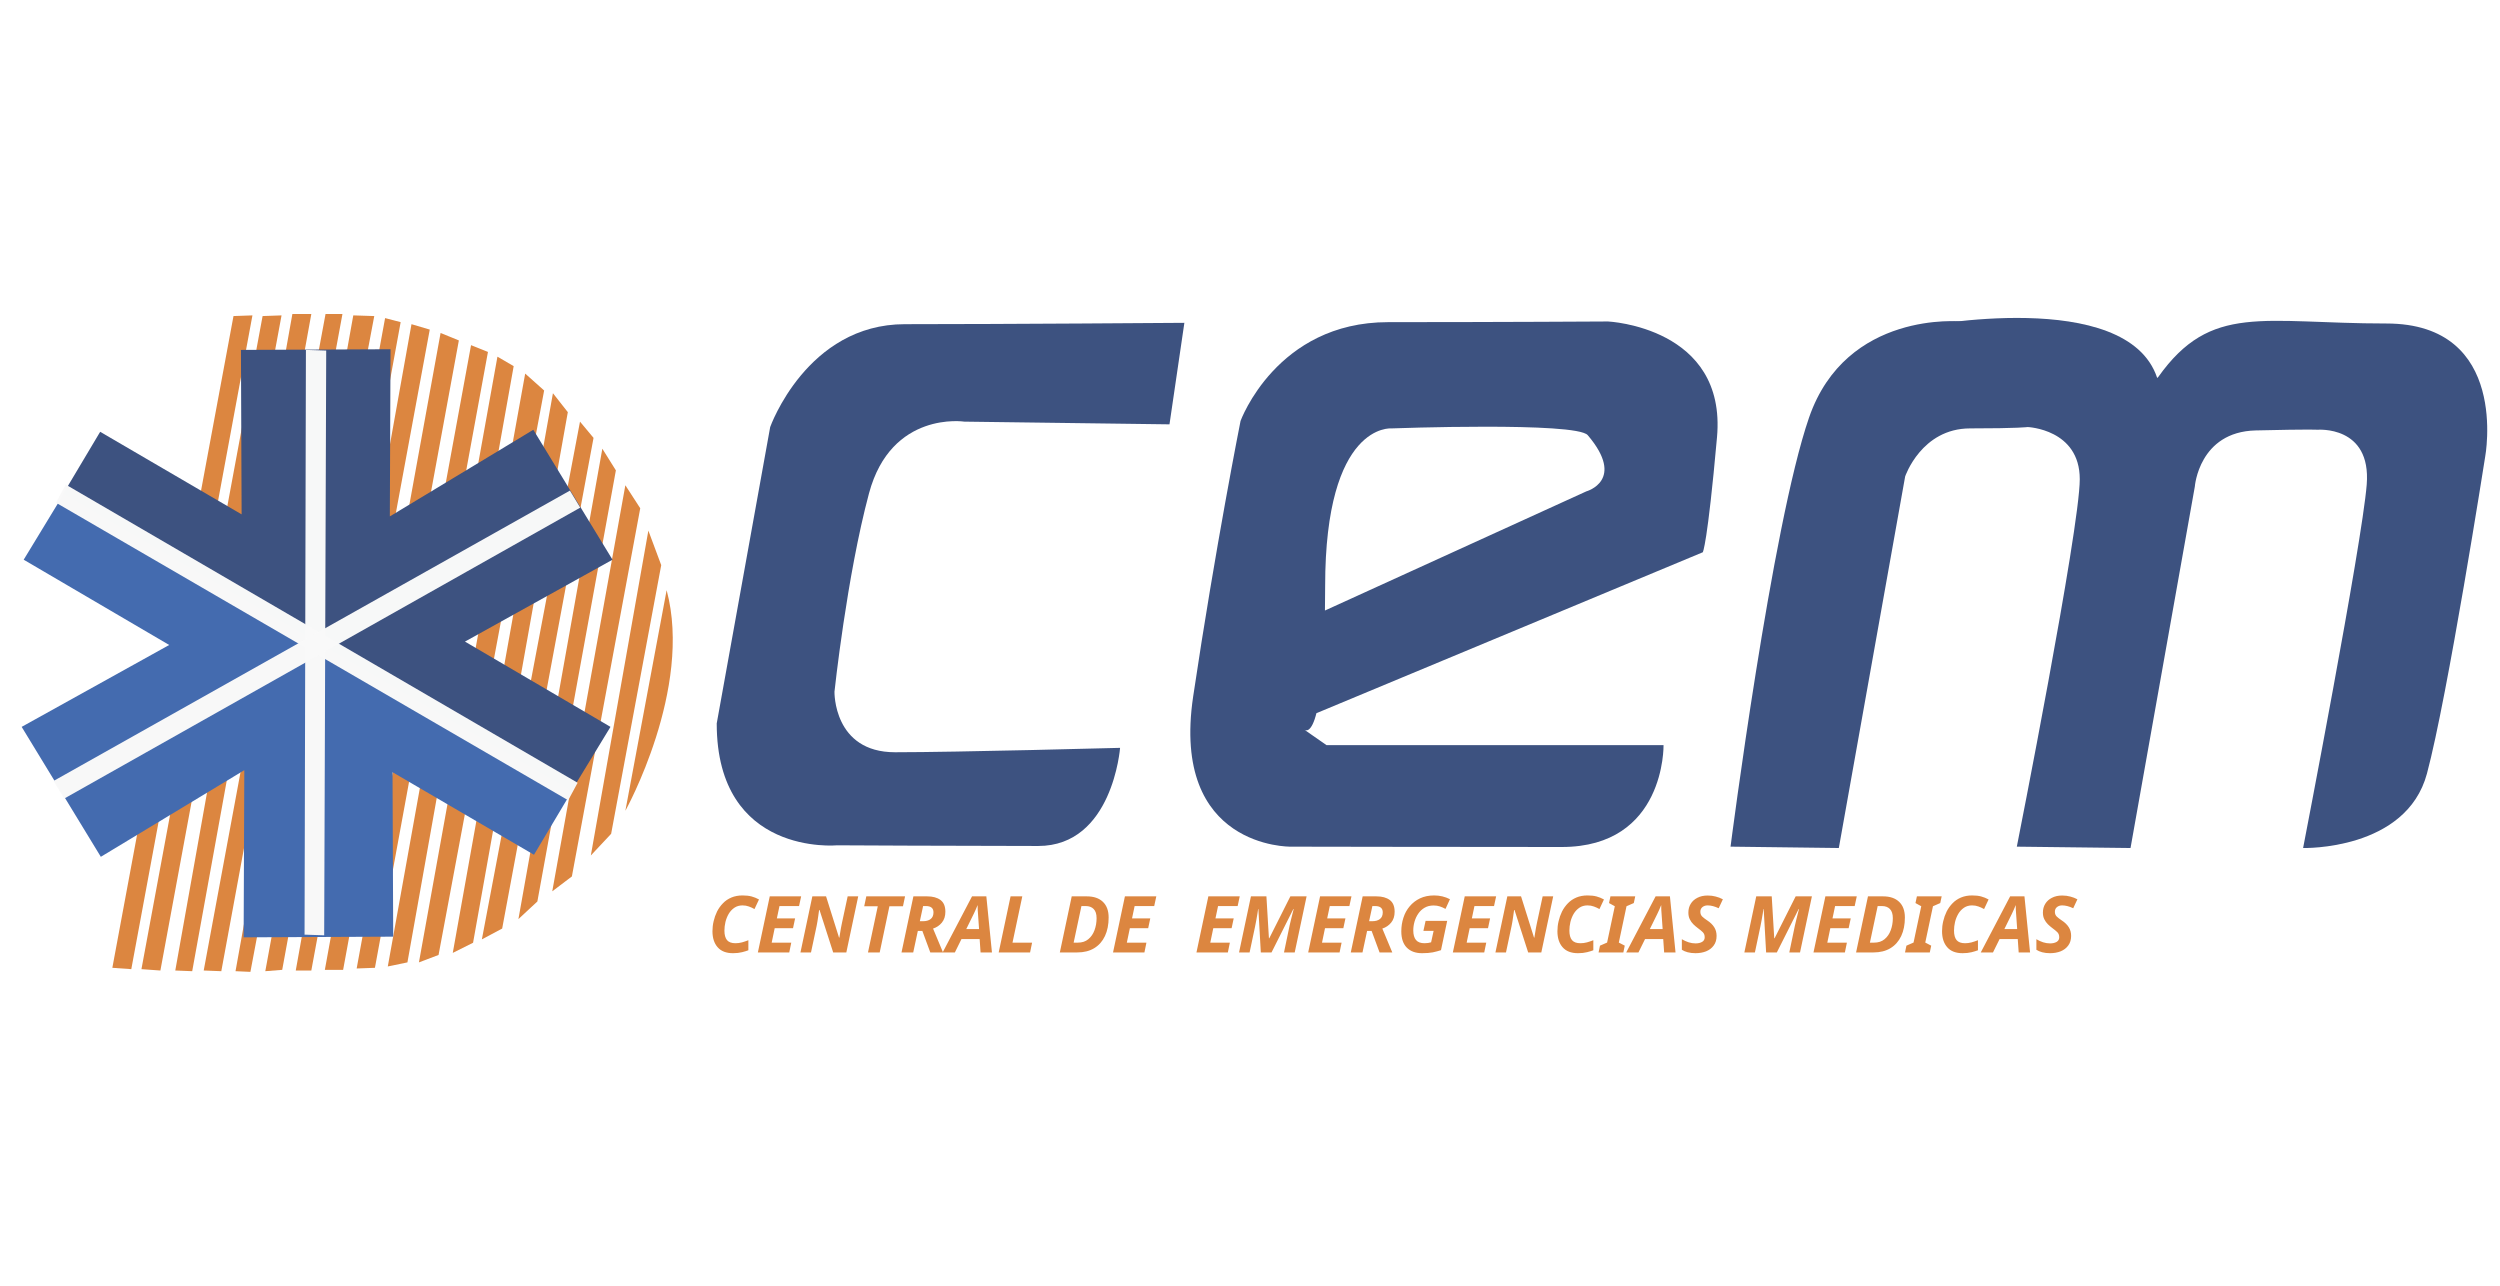
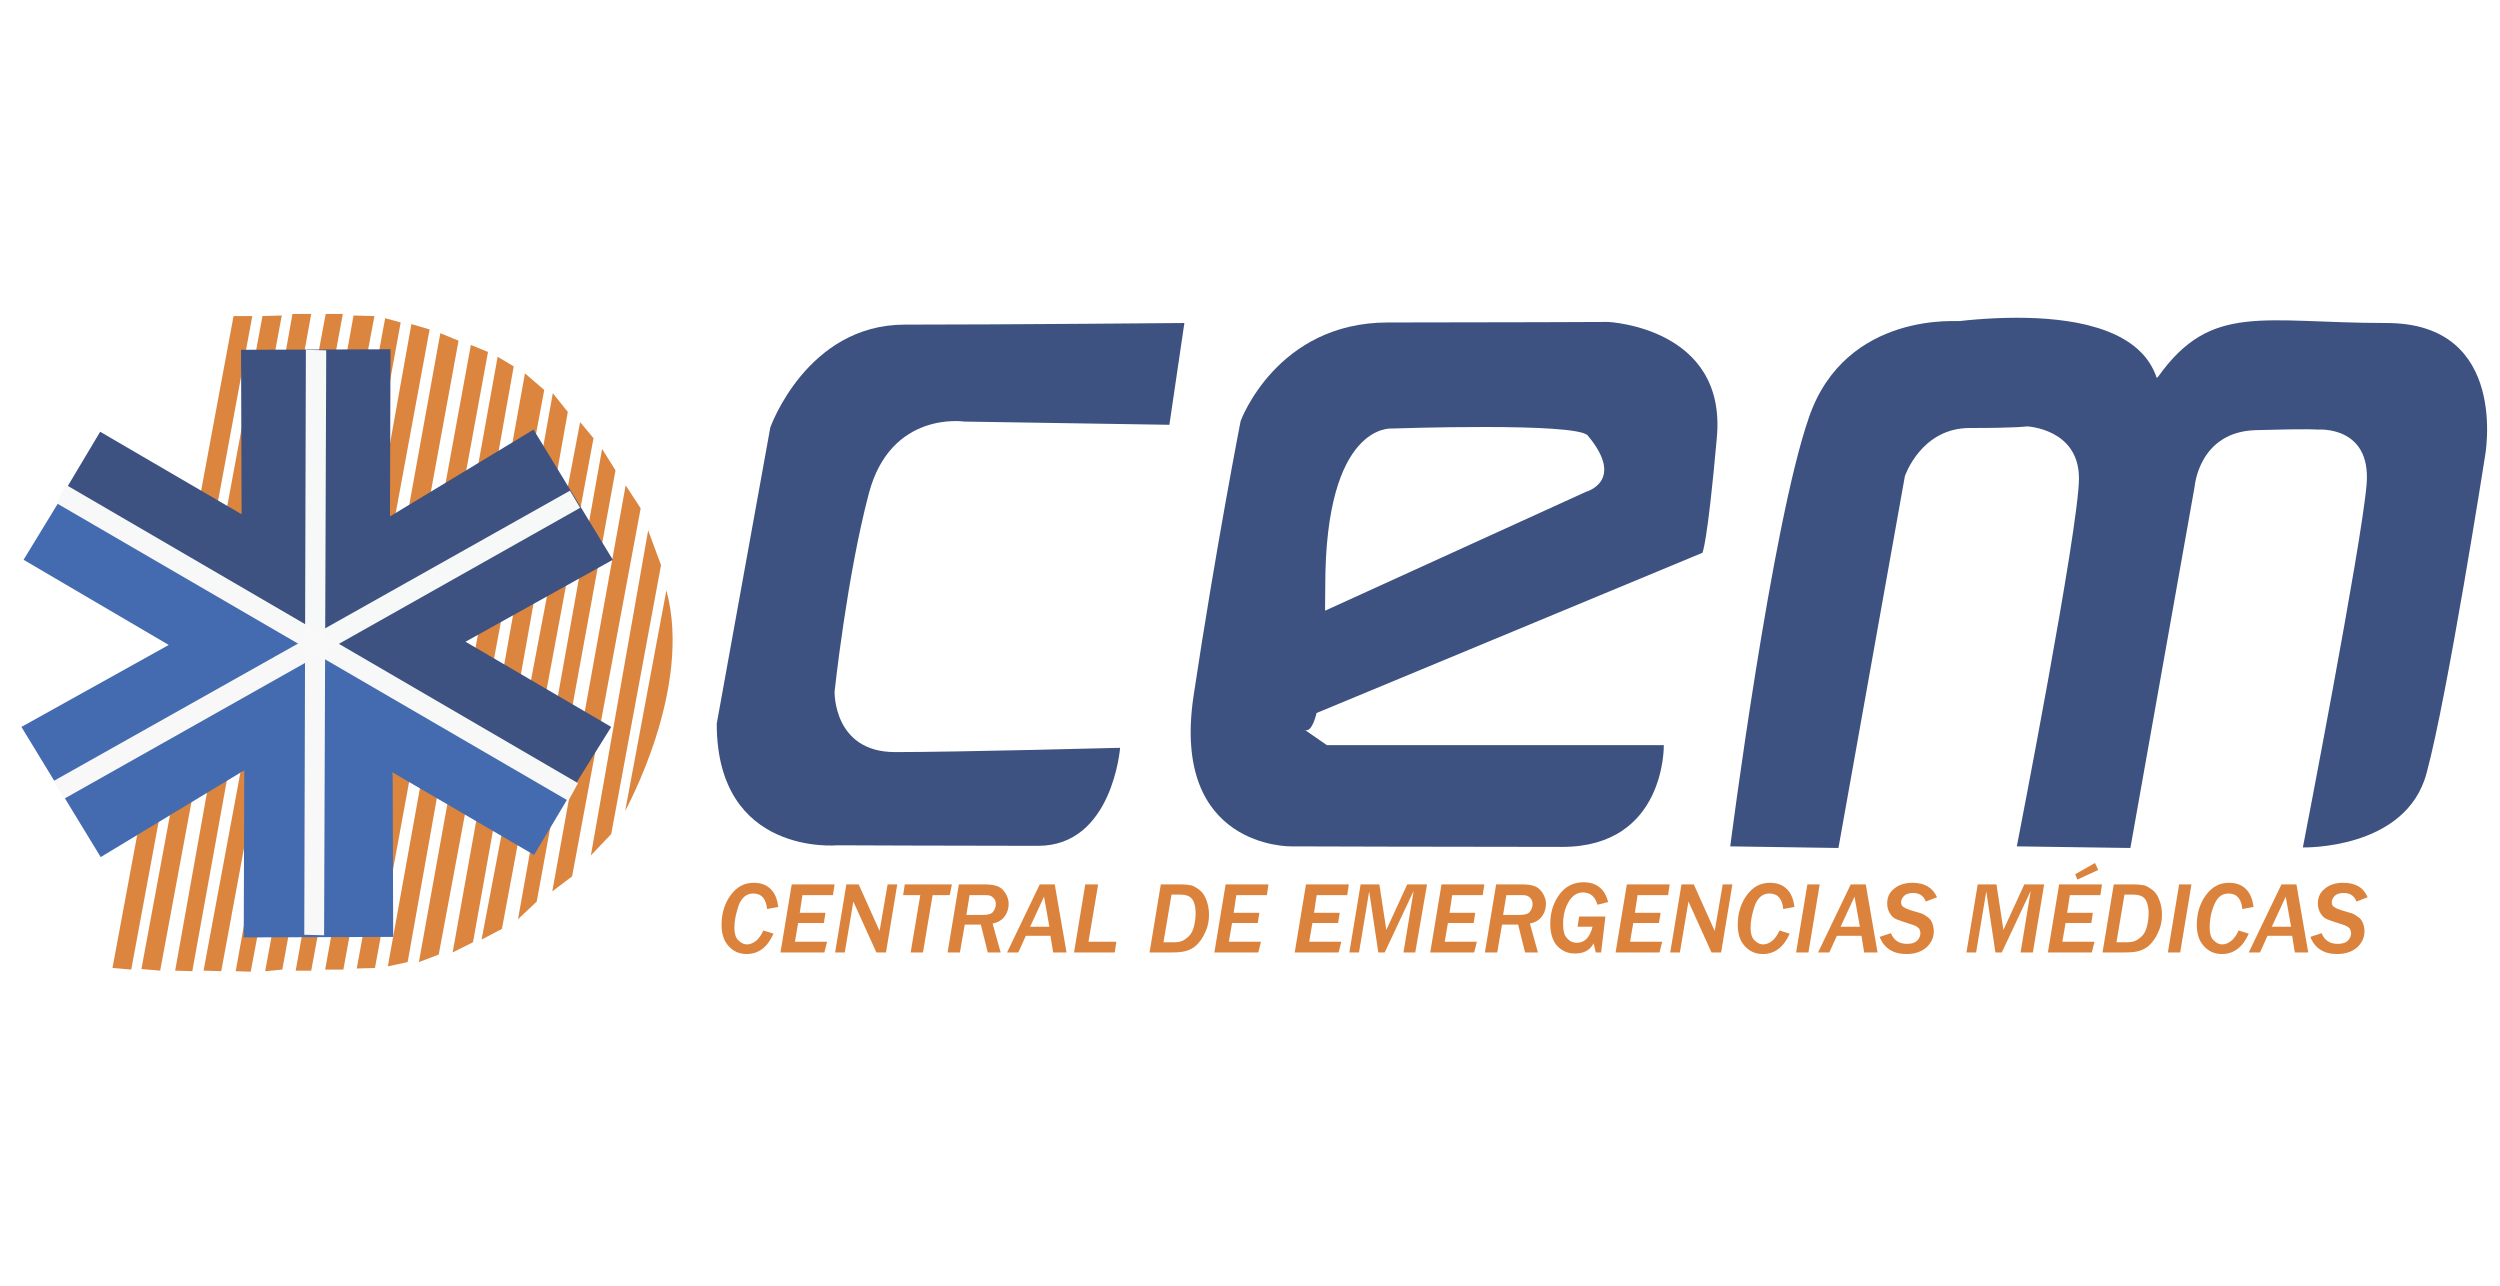
- <svg xmlns="http://www.w3.org/2000/svg" version="1.1" id="svg1" width="466.667" height="240" viewBox="0 0 466.667 240">
-   <defs id="defs1" />
-   <g id="layer1">
-     <path style="display:inline;fill:#3d5280;fill-opacity:1" d="m 133.787,135.051 9.98,-55.334 c 0,0 6.822,-19.203 25.14,-19.203 18.318,0 52.176,-0.253 52.176,-0.253 l -2.779,18.95 -38.279,-0.505 c 0,0 -13.664,-2.092 -17.813,13.391 -4.149,15.483 -6.443,37.016 -6.443,37.016 0,0 -0.253,11.307 11.307,11.307 11.56,0 42.006,-0.821 42.006,-0.821 0,0 -1.39,18.318 -15.286,18.318 -13.897,0 -37.521,-0.126 -37.521,-0.126 0,0 -22.487,2.148 -22.487,-22.74 z" id="path1" />
-     <path style="display:inline;opacity:1;fill:#3d5280;fill-opacity:1" d="m 242.939,134.293 0.253,-18.445 52.934,-24.13 c 0,0 7.427,-2.046 0.253,-10.486 -2.148,-2.527 -36.637,-1.263 -36.637,-1.263 0,0 -12.381,-1.137 -12.381,29.436 0,30.573 -3.916,26.783 -3.916,26.783 l 4.169,2.906 h 62.914 c 0,0 0.379,19.013 -19.013,19.013 -19.392,0 -50.597,-0.063 -50.597,-0.063 0,0 -22.423,0.368 -18.192,-28.046 4.151,-27.875 8.843,-51.418 8.843,-51.418 0,0 6.696,-18.445 27.541,-18.445 20.845,0 41.058,-0.126 41.058,-0.126 0,0 22.18,1.034 20.34,21.603 -1.808,20.2 -2.653,21.477 -2.653,21.477 z" id="path6" />
-     <path style="opacity:1;fill:#3d5280;fill-opacity:1" d="m 376.474,158.043 21.224,0.253 12.002,-67.462 c 0,0 0.758,-10.233 11.37,-10.486 10.612,-0.253 11.496,-0.126 11.496,-0.126 0,0 10.107,-0.884 9.222,10.233 -0.884,11.117 -11.875,67.841 -11.875,67.841 0,0 19.258,0.511 23.119,-13.897 3.861,-14.408 10.865,-59.124 10.865,-59.124 0,0 4.674,-24.888 -18.445,-24.888 -23.119,0 -32.725,-3.876 -42.574,9.98 -1.36,1.913 -12.817,-5.067 -12.817,-5.067 l -23.946,-5.292 c 0,0 -21.477,-2.148 -28.425,17.939 -6.948,20.087 -14.655,80.095 -14.655,80.095 l 20.213,0.253 12.381,-69.357 c 0,0 3.032,-8.97 12.128,-8.97 9.096,0 10.738,-0.253 10.738,-0.253 0,0 9.728,0.379 9.728,9.728 0,9.349 -11.749,68.599 -11.749,68.599 z" id="path7" />
-     <path style="opacity:1;fill:#3d5280;fill-opacity:1;stroke-width:1.117" d="m 358.975,64.944 c -0.223,-2.055 -0.557,-3.931 -0.557,-3.931 0,0 38.549,-7.555 44.249,9.511 5.7,17.066 -43.692,-5.581 -43.692,-5.581 z" id="path8" />
-     <text xml:space="preserve" style="opacity:1;fill:#db833c;fill-opacity:0.976" x="132.118" y="177.789" id="text8">
-       <tspan id="tspan8" x="132.118" y="177.789" style="font-style:italic;font-variant:normal;font-weight:bold;font-stretch:condensed;font-size:14.667px;font-family:Sans;-inkscape-font-specification:'Sans, Bold Italic Condensed';font-variant-ligatures:normal;font-variant-caps:normal;font-variant-numeric:normal;font-variant-east-asian:normal">CENTRAL DE  EMERGENCIAS MEDICAS</tspan>
-     </text>
+ <svg xmlns="http://www.w3.org/2000/svg" version="1.1" x="0px" y="0px" viewBox="0 0 466.7 240" style="enable-background:new 0 0 466.7 240;" xml:space="preserve">
+   <style type="text/css">
+ 	.st0{fill:#3D5280;}
+ 	.st1{fill:#DB833C;fill-opacity:0.977;}
+ 	.st2{fill:#446BAF;}
+ 	.st3{fill:#F9F9F9;fill-opacity:0.992;}
+ 	.st4{enable-background:new    ;}
+ 	.st5{fill:#DB833C;}
+ </style>
+   <g id="svg1">
+     <g id="layer1">
+       <path id="path1" class="st0" d="M133.8,135.1l10-55.3c0,0,6.8-19.2,25.1-19.2s52.2-0.3,52.2-0.3l-2.8,19L180,78.7    c0,0-13.7-2.1-17.8,13.4s-6.4,37-6.4,37s-0.3,11.3,11.3,11.3s42-0.8,42-0.8s-1.4,18.3-15.3,18.3c-13.9,0-37.5-0.1-37.5-0.1    S133.8,159.9,133.8,135.1z" />
+       <path id="path6" class="st0" d="M242.9,134.3l0.3-18.4l52.9-24.1c0,0,7.4-2,0.3-10.5    c-2.1-2.5-36.6-1.3-36.6-1.3s-12.4-1.1-12.4,29.4s-3.9,26.8-3.9,26.8l4.2,2.9h62.9c0,0,0.4,19-19,19S241,158,241,158    s-22.4,0.4-18.2-28c4.2-27.9,8.8-51.4,8.8-51.4s6.7-18.4,27.5-18.4s41.1-0.1,41.1-0.1s22.2,1,20.3,21.6    c-1.8,20.2-2.7,21.5-2.7,21.5L242.9,134.3z" />
+       <path id="path7" class="st0" d="M376.5,158l21.2,0.3l12-67.5c0,0,0.8-10.2,11.4-10.5    s11.5-0.1,11.5-0.1s10.1-0.9,9.2,10.2s-11.9,67.8-11.9,67.8s19.3,0.5,23.1-13.9c3.9-14.4,10.9-59.1,10.9-59.1s4.7-24.9-18.4-24.9    s-32.7-3.9-42.6,10c-1.4,1.9-12.8-5.1-12.8-5.1l-24-5.2c0,0-21.5-2.1-28.4,17.9C330.7,98,323,158,323,158l20.2,0.3l12.4-69.4    c0,0,3-9,12.1-9s10.7-0.3,10.7-0.3s9.7,0.4,9.7,9.7S376.5,158,376.5,158z" />
+       <path id="path8" class="st0" d="M359,64.9c-0.2-2.1-0.6-3.9-0.6-3.9s38.5-7.6,44.2,9.5C408.4,87.6,359,64.9,359,64.9L359,64.9z" />
+     </g>
+     <g id="layer2">
+       <g id="g25">
+         <path id="path9" class="st1" d="M21,180.7l3.5,0.3L47.1,59h-3.5L21,180.7z" />
+         <path id="path10" class="st1" d="M26.4,180.9l3.5,0.3L52.6,58.9L49,59L26.4,180.9z" />
+         <path id="path11" class="st1" d="M54.6,58.6h3.5L35.9,181.3l-3.2-0.1L54.6,58.6z" />
+         <path id="path12" class="st1" d="M103.1,166.4l3.7-2.8l12.8-68.7l-2.8-4.3L103.1,166.4z" />
+         <path id="path13" class="st1" d="M60.8,58.6H64L41.3,181.3l-3.3-0.1L60.8,58.6z" />
+         <path id="path14" class="st1" d="M112.4,83.8l2.5,4l-14.7,80.5l-3.5,3.3L112.4,83.8z" />
+         <path id="path15" class="st1" d="M44,181.3l2.8,0.1L69.9,59L66,58.9L44,181.3z" />
+         <path id="path16" class="st1" d="M71.9,59.4l2.9,0.8L52.7,181l-3.2,0.3L71.9,59.4z" />
+         <path id="path17" class="st1" d="M89.9,175.4l3.8-2l17.1-91.6l-2.5-3L89.9,175.4z" />
+         <path id="path18" class="st1" d="M55.2,181.2h2.9L80.2,61.5l-3.4-1L55.2,181.2z" />
+         <path id="path19" class="st1" d="M110.3,159.7l3.8-4l9.3-50.2L121,99L110.3,159.7z" />
+         <path id="path20" class="st1" d="M103.2,73.4l2.8,3.5l-17.7,99l-3.8,1.9L103.2,73.4z" />
+         <path id="path21" class="st1" d="M78.2,179.6l3.7-1.4l19.7-105.4L98,69.7L78.2,179.6z" />
+         <path id="path22" class="st1" d="M82.2,62.2l3.4,1.4L64.1,181h-3.4L82.2,62.2z" />
+         <path id="path23" class="st1" d="M87.9,64.4l3.2,1.3L70,180.7l-3.4,0.1L87.9,64.4z" />
+         <path id="path24" class="st1" d="M92.9,66.6l3,1.8L76.1,179.6l-3.7,0.8L92.9,66.6z" />
+         <path id="path25" class="st1" d="M124.4,110.2l-7.7,41.2C116.7,151.3,129.4,128.6,124.4,110.2z" />
+       </g>
+       <g id="g27">
+         <path id="path26" class="st0" d="M106.5,147.9L11.6,92.5l7.1-11.9L45.1,96L45,65.3l27.9-0.1l-0.1,31.2l26.8-16.2l14.8,24.3     l-27.5,15.3l27.2,15.9L106.5,147.9z" />
+         <path id="path27" class="st2" d="M11.9,92.2l94.9,55.5l-7.1,11.9l-26.4-15.4l0.1,30.7L45.5,175l0.1-31.2L18.8,160L4,135.7     l27.5-15.3L4.4,104.5L11.9,92.2z" />
+       </g>
+       <path id="path28" class="st3" d="M57.1,65.3l3.8,0.1l-0.4,109.2l-3.7-0.1L57.1,65.3z" />
+       <path id="path29" class="st3" d="M12.3,90.5l-1.8,3.4l95.6,55.6l1.8-3.3L12.3,90.5z" />
+       <path id="path31" class="st3" d="M10,145.8l2,3.3l96.3-54.3l-1.9-3.2L10,145.8z" />
+     </g>
  </g>
-   <g id="layer2">
-     <g id="g25" style="display:inline">
-       <path style="opacity:1;fill:#db833c;fill-opacity:0.976" d="m 20.971,180.657 3.537,0.253 22.614,-122.038 -3.537,0.126 z" id="path9" />
-       <path style="opacity:1;fill:#db833c;fill-opacity:0.976" d="m 26.404,180.91 3.537,0.253 22.614,-122.291 -3.537,0.126 z" id="path10" />
-       <path style="opacity:1;fill:#db833c;fill-opacity:0.976" d="M 54.576,58.619 H 58.113 L 35.879,181.289 32.72,181.162 Z" id="path11" />
-       <path style="opacity:1;fill:#db833c;fill-opacity:0.976" d="m 103.088,166.381 3.664,-2.779 12.76,-68.725 -2.779,-4.295 z" id="path12" />
-       <path style="opacity:1;fill:#db833c;fill-opacity:0.976" d="m 60.766,58.619 h 3.158 L 41.311,181.289 38.026,181.162 Z" id="path13" />
-       <path style="opacity:1;fill:#db833c;fill-opacity:0.976" d="m 112.437,83.759 2.527,4.043 -14.655,80.474 -3.537,3.285 z" id="path14" />
-       <path style="opacity:1;fill:#db833c;fill-opacity:0.976" d="m 43.964,181.289 2.779,0.126 23.119,-122.417 -3.916,-0.126 z" id="path15" />
-       <path style="opacity:1;fill:#db833c;fill-opacity:0.976" d="M 71.884,59.377 74.789,60.135 52.681,181.036 49.523,181.289 Z" id="path16" />
-       <path style="opacity:1;fill:#db833c;fill-opacity:0.976" d="m 89.949,175.351 3.79,-2.021 17.055,-91.592 -2.527,-3.032 z" id="path17" />
-       <path style="opacity:1;fill:#db833c;fill-opacity:0.976" d="M 55.208,181.162 H 58.113 L 80.222,61.524 76.811,60.514 Z" id="path18" />
-       <path style="opacity:1;fill:#db833c;fill-opacity:0.976" d="m 110.289,159.686 3.79,-4.043 9.349,-50.154 -2.4,-6.443 z" id="path19" />
-       <path style="opacity:1;fill:#db833c;fill-opacity:0.976" d="m 103.214,73.4 2.779,3.537 -17.687,99.045 -3.79,1.895 z" id="path20" />
-       <path style="opacity:1;fill:#db833c;fill-opacity:0.976" d="M 78.2,179.646 81.864,178.257 101.572,72.894 98.035,69.736 Z" id="path21" />
-       <path style="opacity:1;fill:#db833c;fill-opacity:0.976" d="M 82.243,62.156 85.654,63.546 64.051,181.036 H 60.64 Z" id="path22" />
-       <path style="opacity:1;fill:#db833c;fill-opacity:0.976" d="m 87.928,64.43 3.158,1.263 -21.098,114.964 -3.411,0.126 z" id="path23" />
-       <path style="opacity:1;fill:#db833c;fill-opacity:0.976" d="m 92.855,66.578 3.032,1.769 -19.834,111.3 -3.664,0.758 z" id="path24" />
-       <path style="opacity:1;fill:#db833c;fill-opacity:0.976" d="m 124.439,110.163 -7.706,41.185 c 0,0 12.645,-22.755 7.706,-41.185 z" id="path25" />
+   <g id="Layer_2">
+     <g class="st4">
+       <path class="st5" d="M144.4,174.3c-1.1,2.5-2.8,3.8-5,3.8c-1.4,0-2.5-0.5-3.4-1.5c-0.9-1-1.3-2.3-1.3-4c0-2.1,0.6-4,1.7-5.5    c1.1-1.5,2.5-2.3,4.3-2.3c1.4,0,2.4,0.4,3.2,1.2c0.8,0.8,1.2,1.9,1.4,3.3l-2.1,0.4c-0.2-1.9-1-2.9-2.6-2.9c-1.2,0-2.1,0.7-2.7,2.2    c-0.5,1.5-0.8,2.8-0.8,4.2c0,1,0.2,1.8,0.7,2.3c0.5,0.5,1,0.8,1.7,0.8c0.6,0,1.2-0.3,1.8-0.8c0.5-0.5,0.9-1.1,1.2-1.8L144.4,174.3    z" />
+       <path class="st5" d="M153.9,177.8h-8.2l2.1-12.7h8l-0.3,2h-5.7l-0.5,3.3h4.8l-0.3,1.9h-4.8l-0.6,3.5h6L153.9,177.8z" />
+       <path class="st5" d="M165.4,177.8h-1.8l-4.3-9.5l-1.6,9.5h-1.8l2.1-12.7h2.3l3.9,8.7l1.5-8.7h1.8L165.4,177.8z" />
+       <path class="st5" d="M177.3,167.1h-3.2l-1.8,10.7H170l1.8-10.7h-3.2l0.3-2h8.8L177.3,167.1z" />
+       <path class="st5" d="M186.8,177.8h-2.4l-1.3-5.2h-3l-0.9,5.2h-2.3l2.1-12.7h4.8c1,0,1.7,0.1,2.3,0.3c0.6,0.2,1.1,0.6,1.5,1.2    c0.4,0.6,0.7,1.3,0.7,2.1c0,0.8-0.2,1.6-0.7,2.3c-0.5,0.7-1.2,1.2-2.3,1.4L186.8,177.8z M180.4,170.8h3.1c1,0,1.6-0.2,1.9-0.6    c0.3-0.4,0.5-0.9,0.5-1.4c0-0.4-0.1-0.8-0.3-1c-0.2-0.3-0.5-0.5-0.8-0.6c-0.3-0.1-0.7-0.1-1.3-0.1H181L180.4,170.8z" />
+       <path class="st5" d="M199.1,177.8h-2.5l-0.5-3.1h-4.6l-1.4,3.1H188l6.1-12.7h2.8L199.1,177.8z M195.9,173l-1-5.6l-2.6,5.6H195.9z" />
+       <path class="st5" d="M208.1,177.8h-7.6l2.1-12.7h2.4l-1.8,10.7h5.2L208.1,177.8z" />
+       <path class="st5" d="M214.6,177.8l2.1-12.7h3.7c0.9,0,1.6,0.1,2.1,0.2c0.5,0.2,1,0.5,1.5,0.9c0.5,0.4,0.9,1,1.2,1.8    c0.3,0.8,0.5,1.7,0.5,2.7c0,1.2-0.2,2.3-0.7,3.3c-0.4,1-1,1.8-1.6,2.4c-0.6,0.6-1.3,0.9-1.9,1.1c-0.6,0.2-1.5,0.3-2.6,0.3H214.6z     M217.2,175.9h2c0.7,0,1.2-0.1,1.6-0.3c0.4-0.2,0.8-0.5,1.2-0.9c0.4-0.4,0.7-1,0.9-1.8c0.2-0.8,0.3-1.6,0.3-2.5    c0-0.7-0.1-1.3-0.3-1.9c-0.2-0.6-0.6-1-1-1.2c-0.4-0.2-1.1-0.3-1.8-0.3h-1.4L217.2,175.9z" />
+       <path class="st5" d="M234.9,177.8h-8.2l2.1-12.7h8l-0.3,2h-5.7l-0.5,3.3h4.8l-0.3,1.9h-4.8l-0.6,3.5h6L234.9,177.8z" />
+       <path class="st5" d="M249.9,177.8h-8.2l2.1-12.7h8l-0.3,2h-5.7l-0.5,3.3h4.8l-0.3,1.9h-4.8l-0.6,3.5h6L249.9,177.8z" />
+       <path class="st5" d="M264.2,177.8H262l1.9-11.5l-5.4,11.5h-1.2l-1.7-11.4l-1.9,11.4h-1.8l2.1-12.7h3.5l1.3,8.5l3.9-8.5h3.7    L264.2,177.8z" />
+       <path class="st5" d="M275.2,177.8H267l2.1-12.7h8l-0.3,2h-5.7l-0.5,3.3h4.8l-0.3,1.9h-4.8l-0.6,3.5h6L275.2,177.8z" />
+       <path class="st5" d="M287.1,177.8h-2.4l-1.3-5.2h-3l-0.9,5.2h-2.3l2.1-12.7h4.8c1,0,1.7,0.1,2.3,0.3c0.6,0.2,1.1,0.6,1.5,1.2    c0.4,0.6,0.7,1.3,0.7,2.1c0,0.8-0.2,1.6-0.7,2.3c-0.5,0.7-1.2,1.2-2.3,1.4L287.1,177.8z M280.6,170.8h3.1c1,0,1.6-0.2,1.9-0.6    c0.3-0.4,0.5-0.9,0.5-1.4c0-0.4-0.1-0.8-0.3-1c-0.2-0.3-0.5-0.5-0.8-0.6c-0.3-0.1-0.7-0.1-1.3-0.1h-2.5L280.6,170.8z" />
+       <path class="st5" d="M298.9,177.8h-1l-0.4-1.7c-0.7,1.3-1.8,1.9-3.5,1.9c-1.4,0-2.4-0.5-3.3-1.4c-0.8-0.9-1.3-2.3-1.3-4.1    c0-2.2,0.6-4,1.7-5.5c1.1-1.5,2.6-2.3,4.5-2.3c2.4,0,4,1.2,4.6,3.7l-2,0.5c-0.4-1.5-1.3-2.3-2.7-2.3c-1.1,0-2,0.6-2.7,1.8    c-0.7,1.2-1,2.6-1,4.1c0,1.2,0.2,2.1,0.7,2.6c0.5,0.6,1.1,0.9,1.9,0.9c1.4,0,2.4-1,2.9-3h-2.8l0.3-1.9h4.9L298.9,177.8z" />
+       <path class="st5" d="M309.8,177.8h-8.2l2.1-12.7h8l-0.3,2h-5.7l-0.5,3.3h4.8l-0.3,1.9h-4.8l-0.6,3.5h6L309.8,177.8z" />
+       <path class="st5" d="M321.3,177.8h-1.8l-4.3-9.5l-1.6,9.5h-1.8l2.1-12.7h2.3l3.9,8.7l1.5-8.7h1.8L321.3,177.8z" />
+       <path class="st5" d="M334.1,174.3c-1.1,2.5-2.8,3.8-5,3.8c-1.4,0-2.5-0.5-3.4-1.5c-0.9-1-1.3-2.3-1.3-4c0-2.1,0.6-4,1.7-5.5    c1.1-1.5,2.5-2.3,4.3-2.3c1.4,0,2.4,0.4,3.2,1.2s1.2,1.9,1.4,3.3l-2.1,0.4c-0.2-1.9-1-2.9-2.6-2.9c-1.2,0-2.1,0.7-2.7,2.2    c-0.5,1.5-0.8,2.8-0.8,4.2c0,1,0.2,1.8,0.7,2.3c0.5,0.5,1,0.8,1.7,0.8c0.6,0,1.2-0.3,1.8-0.8c0.5-0.5,0.9-1.1,1.2-1.8L334.1,174.3    z" />
+       <path class="st5" d="M337.6,177.8h-2.3l2.1-12.7h2.3L337.6,177.8z" />
+       <path class="st5" d="M350.5,177.8H348l-0.5-3.1h-4.6l-1.4,3.1h-2.1l6.1-12.7h2.8L350.5,177.8z M347.2,173l-1-5.6l-2.6,5.6H347.2z" />
+       <path class="st5" d="M361.6,167.5l-2.1,0.8c-0.4-1.1-1.2-1.6-2.4-1.6c-0.7,0-1.3,0.2-1.6,0.5s-0.6,0.7-0.6,1.2    c0,0.4,0.1,0.7,0.4,0.9s0.7,0.4,1.3,0.6l1.7,0.5c0.5,0.1,1,0.4,1.4,0.7c0.5,0.3,0.8,0.7,1,1.2s0.3,1,0.3,1.5c0,1.2-0.4,2.1-1.3,3    c-0.9,0.8-2.1,1.3-3.8,1.3c-2.5,0-4.2-1.1-5-3.2l2.1-0.7c0.5,1.3,1.5,2,3,2c0.9,0,1.5-0.2,1.9-0.6c0.4-0.4,0.6-0.9,0.6-1.4    c0-0.3-0.1-0.5-0.2-0.8c-0.2-0.2-0.4-0.4-0.6-0.5s-0.7-0.3-1.4-0.5c-1-0.3-1.8-0.6-2.3-0.8s-0.9-0.6-1.2-1.1    c-0.3-0.5-0.5-1.1-0.5-1.8c0-1.2,0.4-2.1,1.3-2.8c0.8-0.7,2-1.1,3.4-1.1C359.3,164.8,360.8,165.7,361.6,167.5z" />
+       <path class="st5" d="M379.5,177.8h-2.3l1.9-11.5l-5.4,11.5h-1.2l-1.7-11.4l-1.9,11.4h-1.8l2.1-12.7h3.5l1.3,8.5l3.9-8.5h3.7    L379.5,177.8z" />
+       <path class="st5" d="M390.5,177.8h-8.2l2.1-12.7h8l-0.3,2h-5.7l-0.5,3.3h4.8l-0.3,1.9h-4.8l-0.6,3.5h6L390.5,177.8z M391.1,161.1    l0.6,1.3l-3.9,1.8l-0.4-1L391.1,161.1z" />
+       <path class="st5" d="M392.5,177.8l2.1-12.7h3.7c0.9,0,1.6,0.1,2.1,0.2c0.5,0.2,1,0.5,1.5,0.9c0.5,0.4,0.9,1,1.2,1.8    c0.3,0.8,0.5,1.7,0.5,2.7c0,1.2-0.2,2.3-0.7,3.3c-0.4,1-1,1.8-1.6,2.4c-0.6,0.6-1.3,0.9-1.9,1.1c-0.6,0.2-1.5,0.3-2.6,0.3H392.5z     M395.1,175.9h2c0.7,0,1.2-0.1,1.6-0.3c0.4-0.2,0.8-0.5,1.2-0.9s0.7-1,0.9-1.8c0.2-0.8,0.3-1.6,0.3-2.5c0-0.7-0.1-1.3-0.3-1.9    c-0.2-0.6-0.6-1-1-1.2c-0.4-0.2-1.1-0.3-1.8-0.3h-1.4L395.1,175.9z" />
+       <path class="st5" d="M407,177.8h-2.3l2.1-12.7h2.3L407,177.8z" />
+       <path class="st5" d="M419.8,174.3c-1.1,2.5-2.8,3.8-5,3.8c-1.4,0-2.5-0.5-3.4-1.5c-0.9-1-1.3-2.3-1.3-4c0-2.1,0.6-4,1.7-5.5    c1.1-1.5,2.5-2.3,4.3-2.3c1.4,0,2.4,0.4,3.2,1.2c0.8,0.8,1.2,1.9,1.4,3.3l-2.1,0.4c-0.2-1.9-1-2.9-2.6-2.9c-1.2,0-2.1,0.7-2.7,2.2    s-0.8,2.8-0.8,4.2c0,1,0.2,1.8,0.7,2.3c0.5,0.5,1,0.8,1.7,0.8c0.6,0,1.2-0.3,1.8-0.8c0.5-0.5,0.9-1.1,1.2-1.8L419.8,174.3z" />
+       <path class="st5" d="M430.9,177.8h-2.5l-0.5-3.1h-4.6l-1.4,3.1h-2.1l6.1-12.7h2.8L430.9,177.8z M427.7,173l-1-5.6l-2.6,5.6H427.7z    " />
+       <path class="st5" d="M442,167.5l-2.1,0.8c-0.4-1.1-1.2-1.6-2.4-1.6c-0.7,0-1.3,0.2-1.6,0.5s-0.6,0.7-0.6,1.2    c0,0.4,0.1,0.7,0.4,0.9s0.7,0.4,1.3,0.6l1.7,0.5c0.5,0.1,1,0.4,1.4,0.7c0.5,0.3,0.8,0.7,1,1.2s0.3,1,0.3,1.5c0,1.2-0.4,2.1-1.3,3    c-0.9,0.8-2.1,1.3-3.8,1.3c-2.5,0-4.2-1.1-5-3.2l2.1-0.7c0.5,1.3,1.5,2,3,2c0.9,0,1.5-0.2,1.9-0.6c0.4-0.4,0.6-0.9,0.6-1.4    c0-0.3-0.1-0.5-0.2-0.8c-0.2-0.2-0.4-0.4-0.6-0.5s-0.7-0.3-1.4-0.5c-1-0.3-1.8-0.6-2.3-0.8s-0.9-0.6-1.2-1.1    c-0.3-0.5-0.5-1.1-0.5-1.8c0-1.2,0.4-2.1,1.3-2.8c0.8-0.7,2-1.1,3.4-1.1C439.8,164.8,441.2,165.7,442,167.5z" />
    </g>
-     <g id="g27" style="display:inline">
-       <path style="display:inline;opacity:1;fill:#3d5280;fill-opacity:1;stroke-width:1" d="m 106.499,147.937 -94.876,-55.46 7.075,-11.875 26.404,15.413 -0.126,-30.699 27.92,-0.126 -0.126,31.204 26.783,-16.171 14.781,24.256 -27.541,15.286 27.162,15.918 z" id="path26" />
-       <path style="display:inline;opacity:1;fill:#446baf;fill-opacity:1;stroke-width:1" d="m 11.875,92.223 94.876,55.46 -7.075,11.875 -26.404,-15.413 0.126,30.699 -27.92,0.126 0.126,-31.204 -26.783,16.171 L 4.043,135.682 31.583,120.396 4.422,104.478 Z" id="path27" />
-     </g>
-     <path style="opacity:1;fill:#f9f9f9;fill-opacity:0.992" d="m 57.103,65.314 3.79,0.126 -0.379,109.152 -3.664,-0.126 z" id="path28" />
-     <path style="opacity:1;fill:#f9f9f9;fill-opacity:0.992;stroke-width:1.013" d="m 12.271,90.455 -1.83,3.378 95.618,55.552 1.765,-3.267 z" id="path29" />
-     <path style="opacity:1;fill:#f9f9f9;fill-opacity:0.992;stroke-width:1.013" d="m 9.995,145.782 1.986,3.289 96.327,-54.314 -1.923,-3.177 z" id="path31" />
  </g>
</svg>
